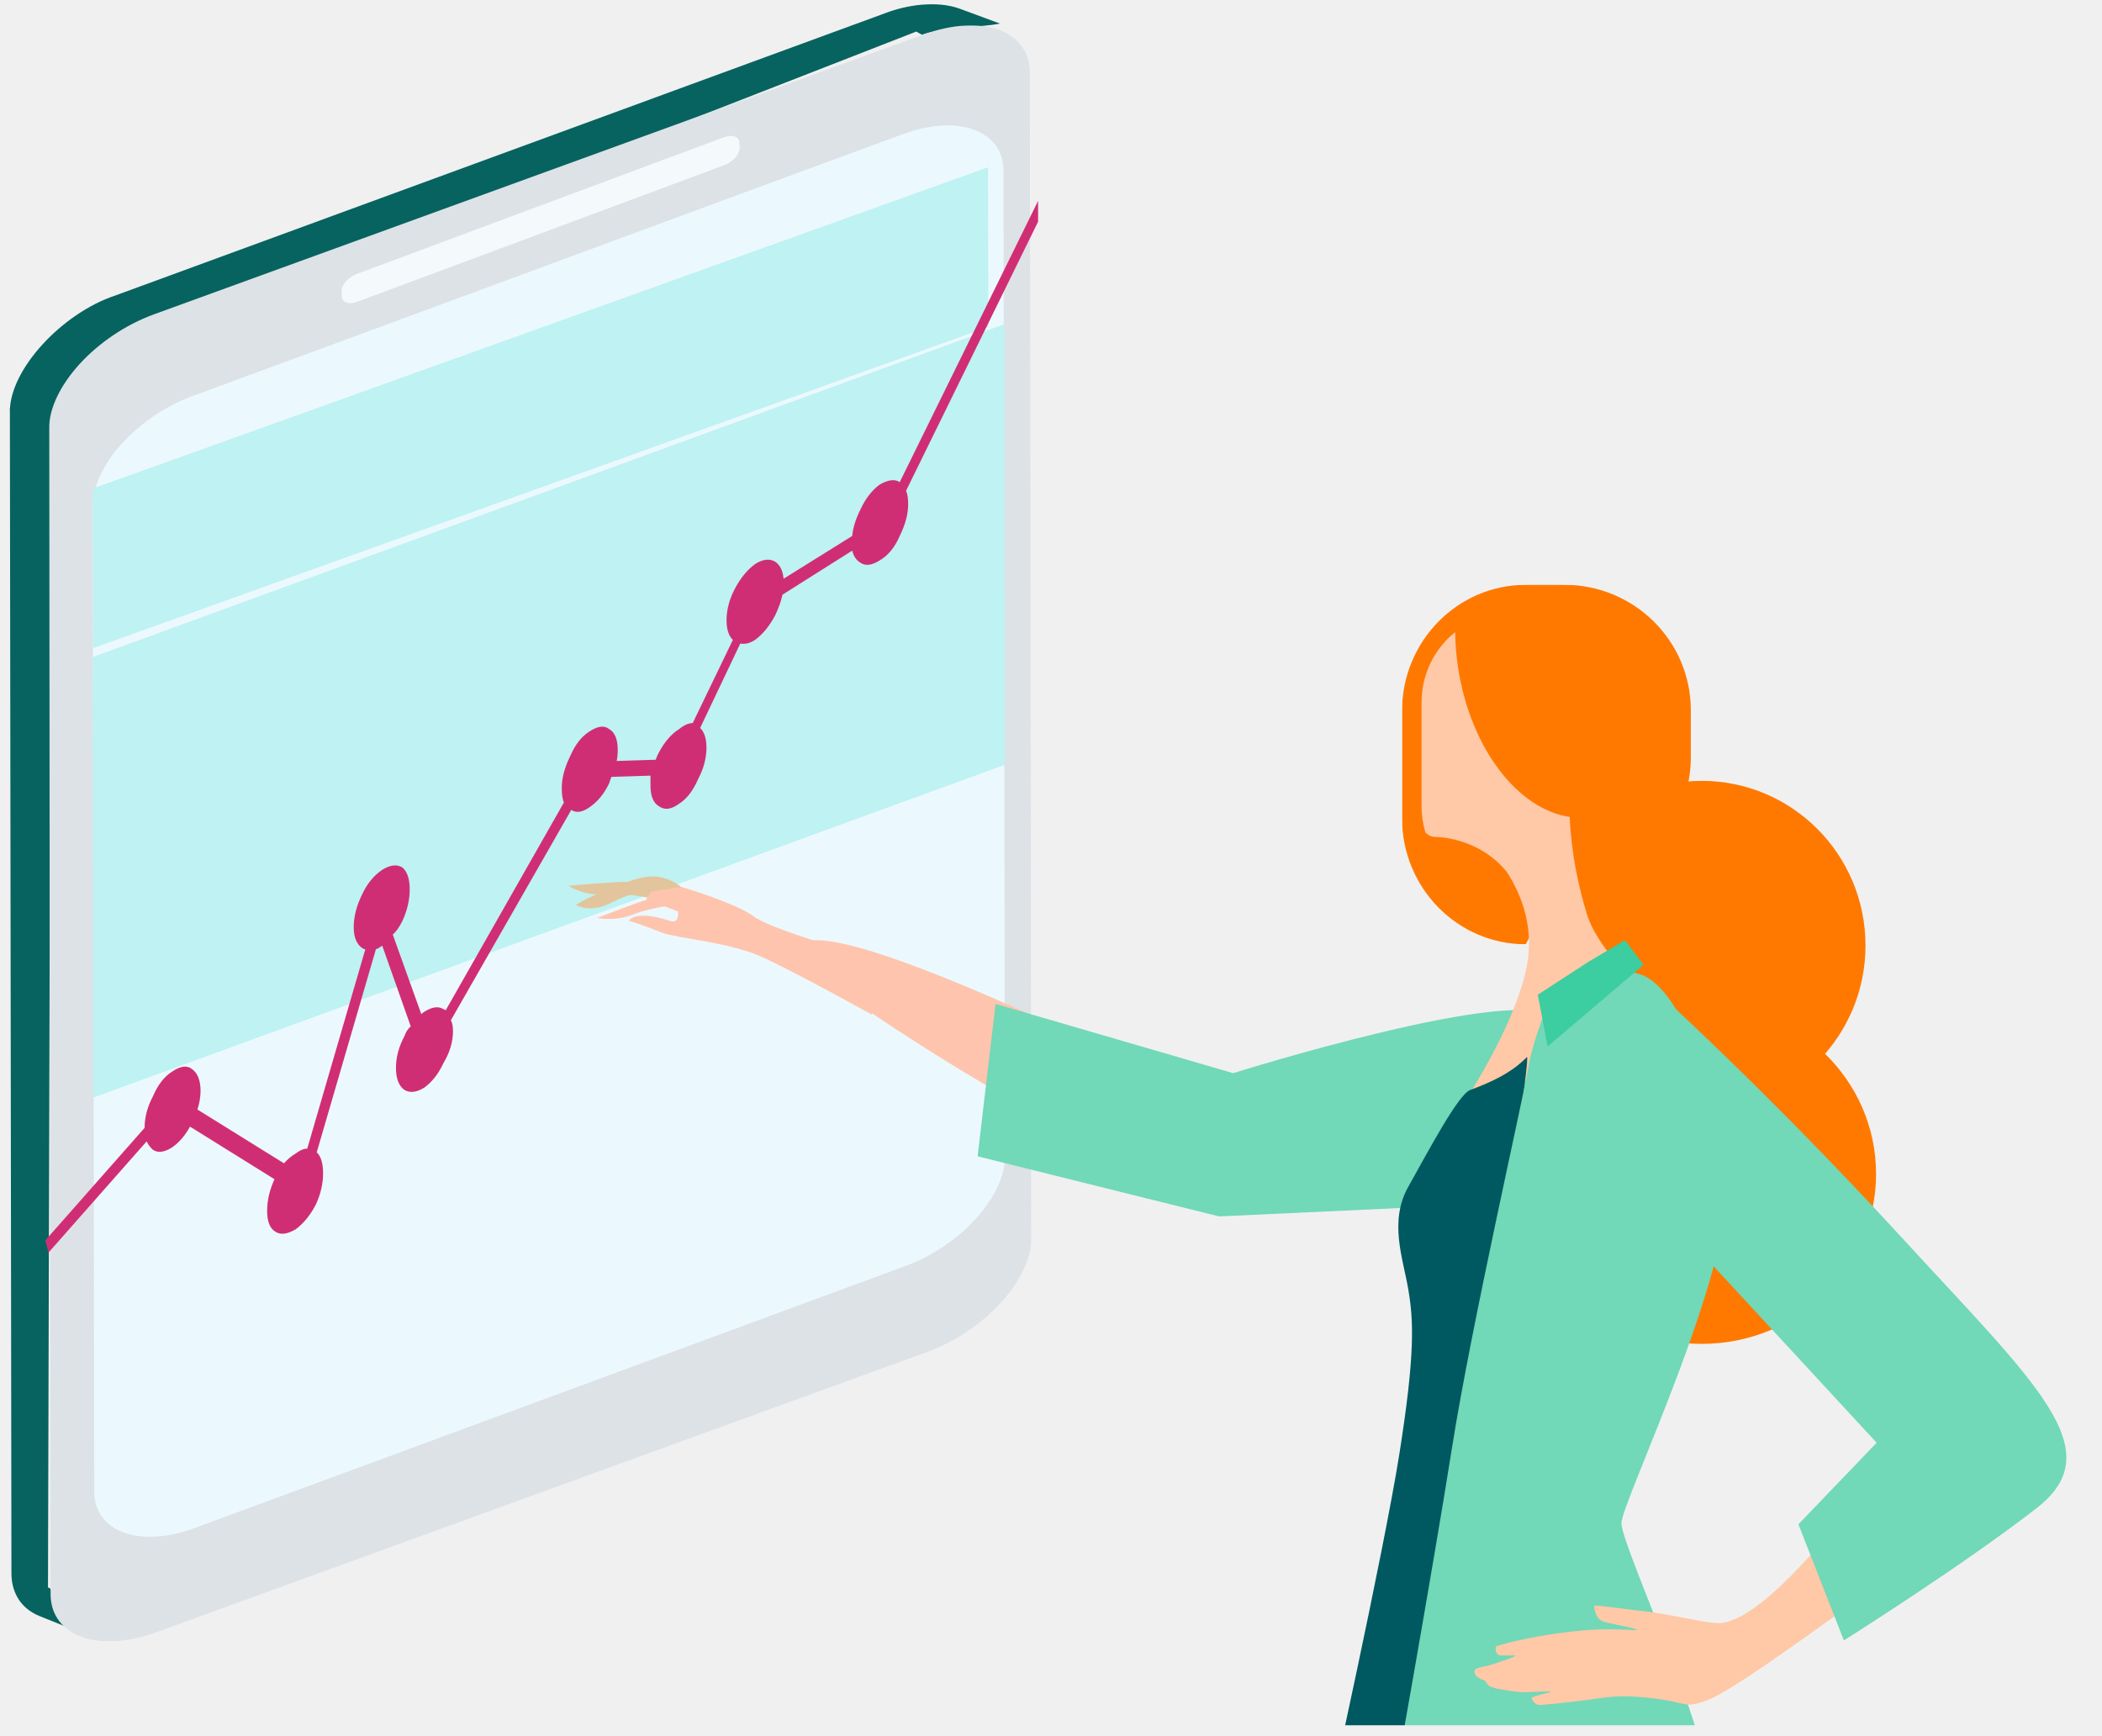
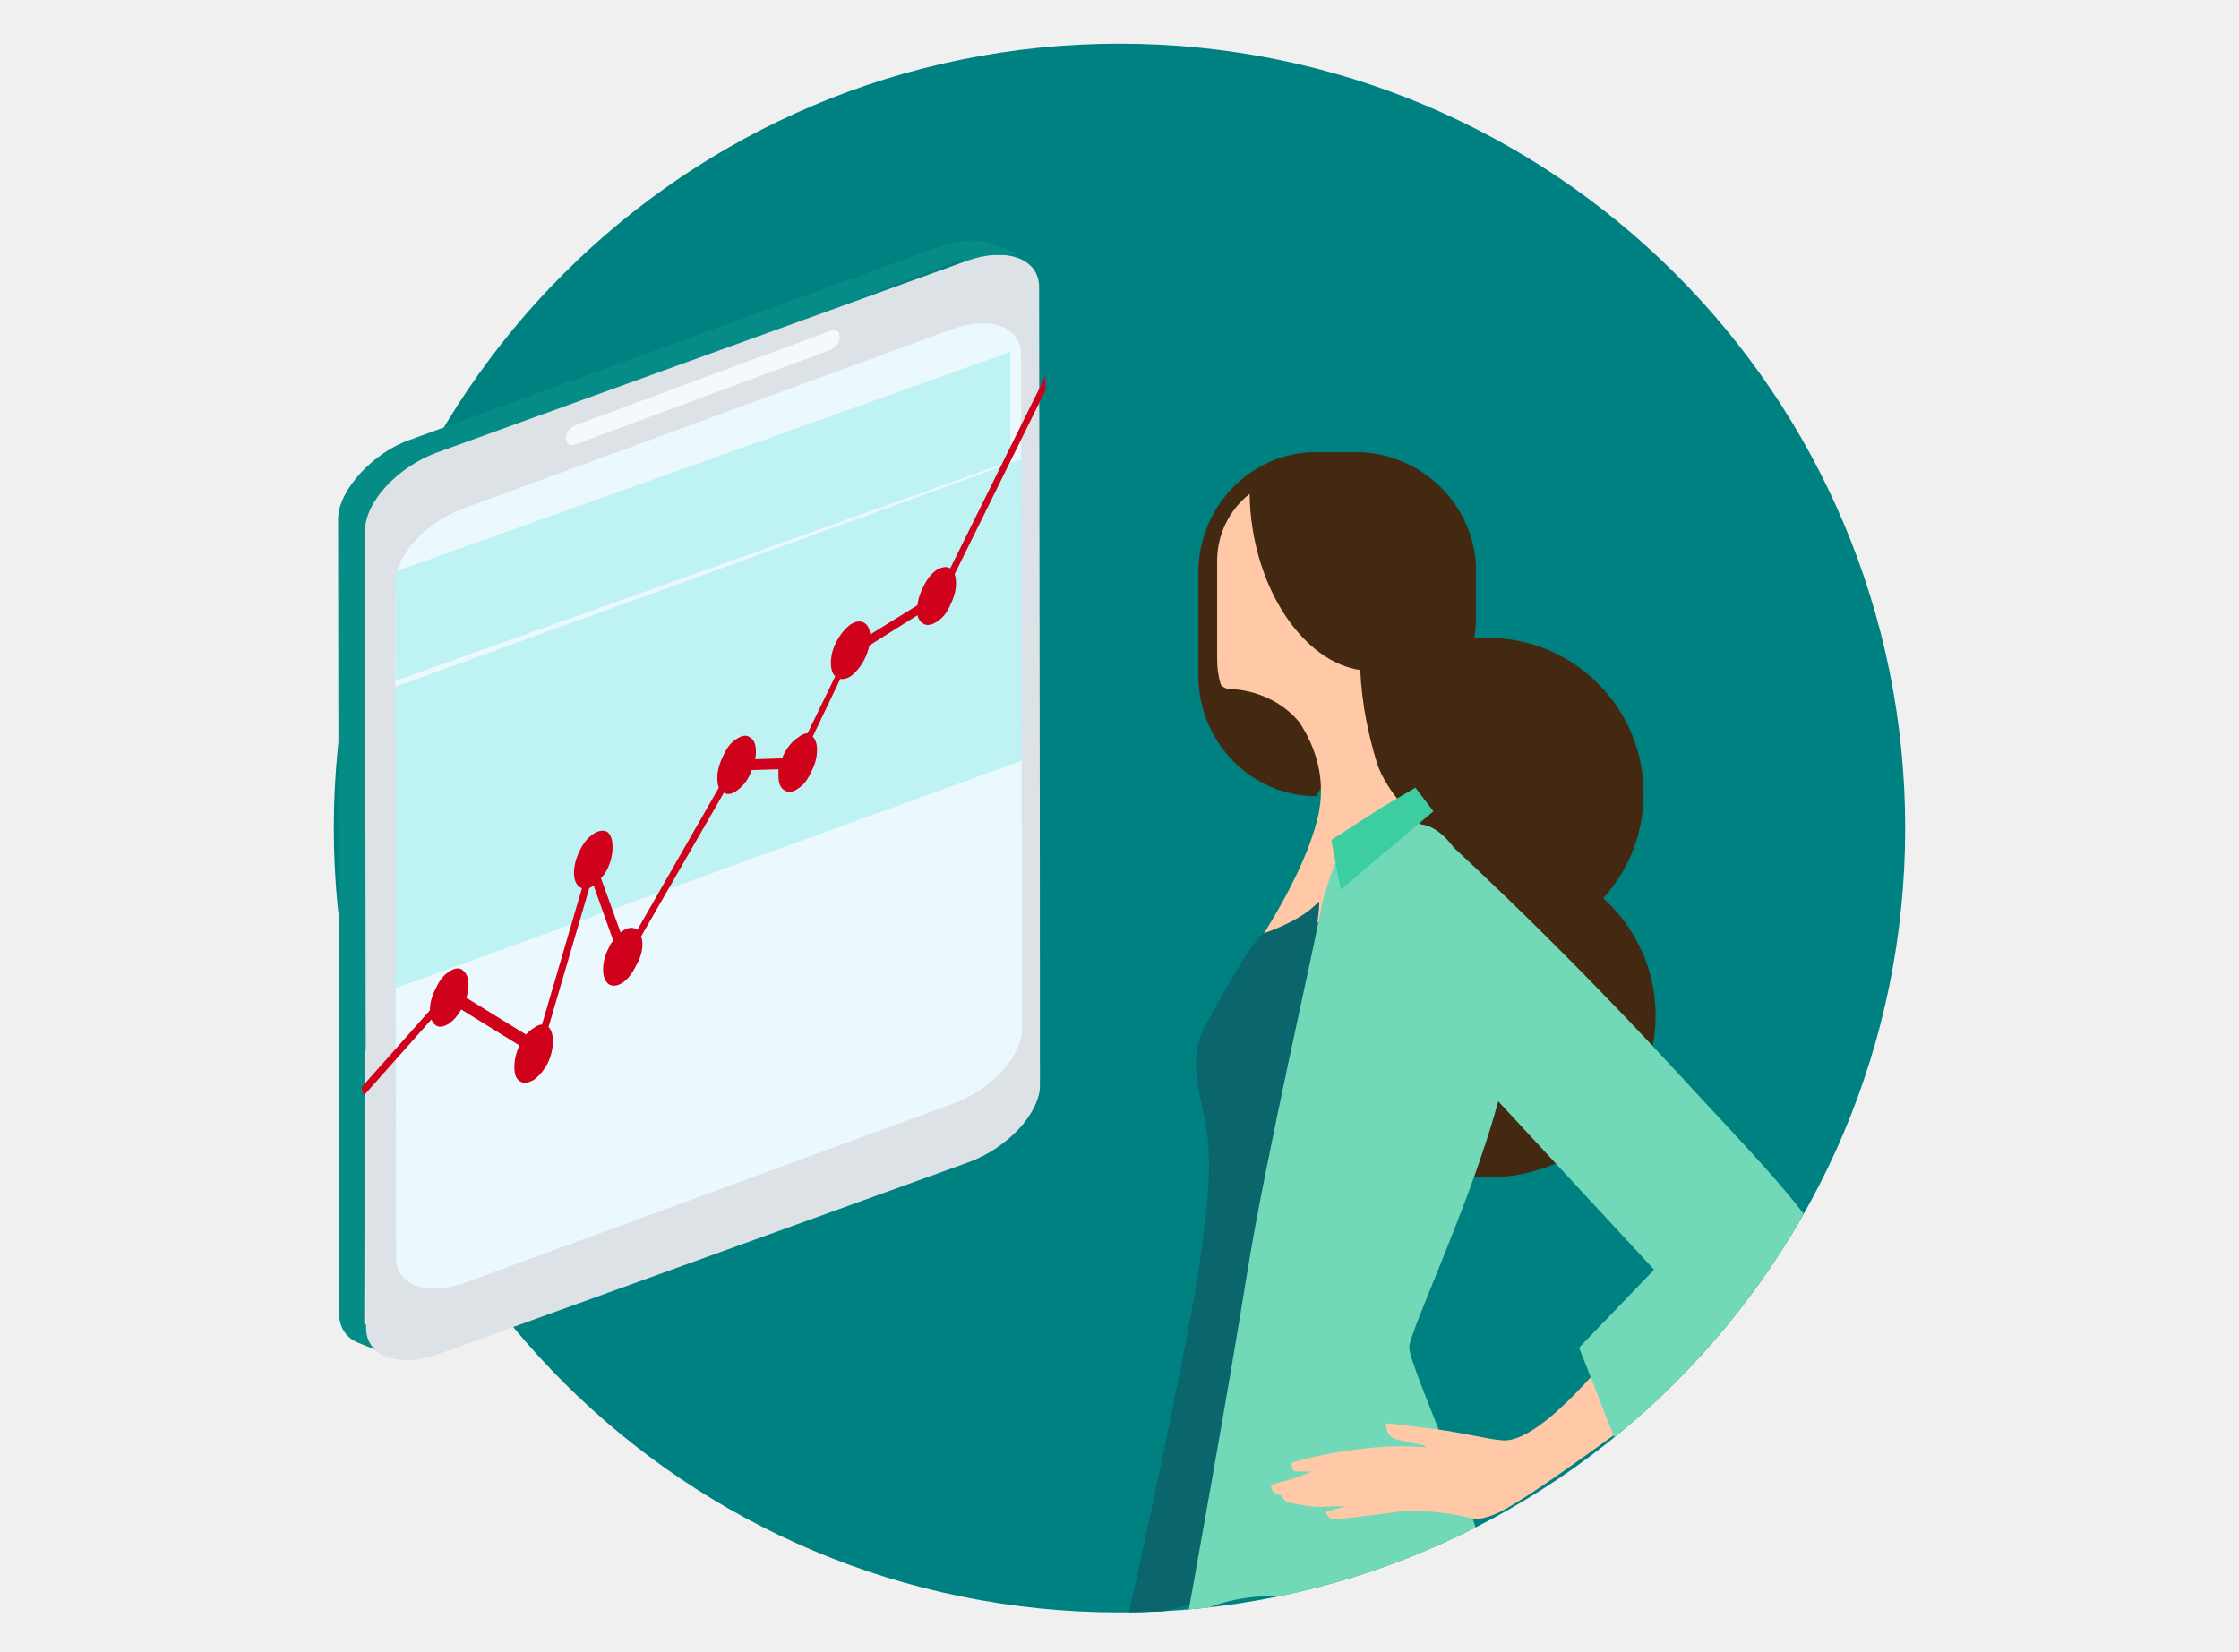
- <svg xmlns="http://www.w3.org/2000/svg" xmlns:xlink="http://www.w3.org/1999/xlink" width="201" height="166" viewBox="0 0 201 166">
+ <svg xmlns="http://www.w3.org/2000/svg" xmlns:xlink="http://www.w3.org/1999/xlink" width="225" height="166" viewBox="0 0 225 166">
  <defs>
-     <path id="a" d="M0 .406h94.675V40.75H0z" />
-     <path id="c" d="M.575.429h93.929v154.538H.575V31.993z" />
-     <path id="e" d="M0 0h152.151v120.925H0z" />
-     <path id="g" d="M.11.512h10.717V2.69H.109z" />
-     <path id="i" d="M.518.557h26.616v34.375H.518z" />
-     <path id="k" d="M.53.554h22.532V28.08H.53z" />
+     <ellipse id="a" cx="104.5" cy="80.232" rx="78.956" ry="78.841" />
+     <path id="c" d="M.52.015h26.72v34.594H.52z" />
+     <path id="e" d="M.534.012h22.747V27.58H.534z" />
+     <path id="g" d="M0 .292h68.385v29.004H0z" />
+     <path id="i" d="M.416.308h67.846v111.097H.416V23z" />
  </defs>
-   <g fill="none" fill-rule="evenodd">
-     <path fill="#066360" d="M4.785 151.897c.824 1.27 1.628 3.402 2.504 4.07l-3.511-1.412c-2.014-.813-2.683-2.541-2.683-4.055h-.001L.945 38.992l3.51 1.399.426.561-.292 110.87.196.075z" />
-     <g transform="translate(.945)">
-       <mask id="b" fill="#fff">
-         <use xlink:href="#a" />
+   <g fill="none" fill-rule="evenodd" transform="translate(8 3)">
+     <mask id="b" fill="#fff">
+       <use xlink:href="#a" />
+     </mask>
+     <use fill="#008181" xlink:href="#a" />
+     <g mask="url(#b)">
+       <path fill="#432911" d="M124.575 99.08c0 8.984 7.565 16.271 16.901 16.271 9.334 0 16.901-7.287 16.901-16.272 0-8.988-7.567-16.275-16.901-16.275-9.336 0-16.9 7.287-16.9 16.275" />
+       <g transform="matrix(-1 0 0 1 139.666 42.422)">
+         <mask id="d" fill="#fff">
+           <use xlink:href="#c" />
+         </mask>
+         <path fill="#432911" d="M27.24 22.475c0 6.703-5.319 12.134-11.875 12.134l-2.97-5.762C5.835 28.847.52 23.41.52 16.7v-4.548C.52 5.45 5.836.015 12.394.015h2.971c6.556 0 11.876 5.435 11.876 12.138v10.322z" mask="url(#d)" />
+       </g>
+       <g transform="matrix(-1 0 0 1 140.873 42.422)">
+         <mask id="f" fill="#fff">
+           <use xlink:href="#e" />
+         </mask>
+         <path fill="#432911" d="M.534 16.53v-4.503C.534 5.392 6 .012 12.74.012h3.054c2.788 0 5.35.927 7.404 2.481a26.6 26.6 0 0 1-.632 8.198c-2.049 8.755-8.003 15.268-14.629 16.89C3.587 25.744.534 21.49.534 16.53" mask="url(#f)" />
+       </g>
+       <path fill="#432911" d="M125.783 76.773c0 8.655 7.029 15.675 15.693 15.675 8.665 0 15.694-7.02 15.694-15.675 0-8.656-7.029-15.667-15.694-15.667-8.664 0-15.693 7.01-15.693 15.667" />
+       <path fill="#FFC8A6" d="M117.578 46.64c.013 1.105.1 2.239.28 3.39 1.192 7.727 5.8 13.594 10.838 14.319.155 3.496.847 6.644 1.67 9.319.94 3.046 4.441 6.27 4.441 6.27.853 5.395-17.163 13.314-16.736 12.444.428-.87 4.863-7.224 6.319-13.06 1.013-4.057-.29-7.409-1.814-9.725-2.813-3.378-6.898-3.327-6.898-3.327a1.35 1.35 0 0 1-.995-.443 8.805 8.805 0 0 1-.369-2.516v-9.922a8.55 8.55 0 0 1 3.264-6.748" />
+       <path fill="#0B656C" d="M113.68 157.729l-8.42 2.224s5.489-24.662 7.02-34.294c1.53-9.64 1.363-12.792.85-15.776-.507-2.973-1.87-6.48 0-9.811 1.875-3.325 4.793-8.848 5.954-9.285 1.875-.701 3.919-1.574 5.448-3.153.841-.865-10.852 70.095-10.852 70.095" />
+       <path fill="#71D8B8" d="M111.296 159.73s4.143-22.912 5.984-34.485c1.84-11.569 6.9-33.552 7.36-36.33.463-2.775 2.07-6.482 2.07-6.482s4.372-3.238 8.284-2.545c3.913.698 7.134 9.49 8.745 18.052 1.61 8.563-10.126 32.397-10.126 34.48 0 2.083 8.282 19.667 8.282 24.761v5.786s-20.479-9.953-30.599-3.238" />
+       <path fill="#3CCDA0" d="M134.24 76.174l-3.478 2.044-4.98 3.218.955 4.985 9.307-7.874z" />
+       <path fill="#FFC8A6" d="M154.536 132.228s-7.583 9.936-11.567 9.542c-1.246-.124-1.167-.142-3.881-.66-2.71-.515-3.239-.487-5.392-.774-2.171-.286-2.424-.262-2.424-.262s0 1.209.817 1.525c.733.28 2.565.514 3.18.769.613.256-1.544-.166-4.782.088-3.24.259-6.386.92-7.73 1.291-.85.234-.968.283-.968.328 0 .386.032.745.426.82.347.057 1.577-.035 1.504.022-.277.224-2.21.854-2.539.938-.35.082-.83.184-1.124.283-.597.203-.316.916.716 1.2.014.008.243.5.558.607.156.05.274.096.436.14.185.053.4.055.583.1.696.156 1.396.247 2.068.285.278.022 2.699-.163 2.699-.016 0 0-1.904.426-1.868.569.073.317.438.706.778.683.61-.052 1.543-.117 4.079-.43 2.8-.347 3.381-.63 6.97-.201 3.13.376 2.824 1.01 5.045.172 2.974-1.125 13.798-9.37 15.807-10.658 2.015-1.288-3.39-6.361-3.39-6.361" />
+       <path fill="#71D8B8" d="M158.22 124.617l-24.36-26.32s-2.95-6.932-2.804-10.46c.175-4.182 5.197-7.324 5.197-7.324s11.103 9.943 24.244 24.231c13.144 14.298 20.333 20.57 13.144 26.15-7.185 5.579-18.576 12.726-18.576 12.726l-4.378-11.16 7.533-7.843z" />
+     </g>
+     <path fill="#058C87" d="M28.748 130.067c.595.914 1.176 2.446 1.808 2.926l-2.535-1.015c-1.455-.584-1.939-1.827-1.939-2.915L25.975 48.9l2.535 1.006.307.404-.21 79.703.141.054z" />
+     <g transform="translate(25.975 20.87)">
+       <mask id="h" fill="#fff">
+         <use xlink:href="#g" />
      </mask>
-       <path fill="#066360" d="M3.856 40.751l-.895-.056L0 39.34c0-4.004 4.973-9.376 10.061-11.072L83.67 1.272C85.74.47 88.617.025 90.835.834l3.84 1.421c-1.865.382-5.437.322-7.47 1.068l-.527-.306L45.78 18.969l-29.3 10.92c-3.69 3.087-10.298 7.797-12.625 10.862" mask="url(#b)" />
+       <path fill="#058C87" d="M2.786 29.296l-.647-.04L0 28.281c0-2.878 3.593-6.74 7.268-7.96L60.436.916C61.931.338 64.01.018 65.611.599l2.774 1.022c-1.347.275-3.927.232-5.395.768l-.381-.22-29.541 11.468-21.163 7.85c-2.665 2.22-7.44 5.605-9.12 7.809" mask="url(#h)" />
    </g>
-     <g transform="translate(4.117 2)">
-       <mask id="d" fill="#fff">
-         <use xlink:href="#c" />
+     <g transform="translate(28.265 22.307)">
+       <mask id="j" fill="#fff">
+         <use xlink:href="#i" />
      </mask>
-       <path fill="#DDE2E6" d="M10.62 28.056l6.941-2.524 21.396-7.78 45.267-16.46c5.55-2.016 10.117-.378 10.133 3.633l.147 111.45c.02 4.02-4.492 8.948-10.062 10.963l-73.605 26.764C5.306 156.119.738 154.49.721 150.47L.575 39.02c-.017-4.008 4.513-8.947 10.045-10.964" mask="url(#d)" />
+       <path fill="#DDE2E6" d="M7.67 20.17l5.015-1.815 15.454-5.593L60.837.93c4.008-1.45 7.307-.272 7.319 2.611l.106 80.12c.015 2.892-3.245 6.434-7.268 7.883l-53.166 19.24c-3.996 1.45-7.295.28-7.307-2.611l-.105-80.12c-.013-2.882 3.26-6.432 7.255-7.883" mask="url(#j)" />
    </g>
-     <path fill="#EBF9FF" d="M18.396 37.882c23.258-8.545 44.698-16.512 67.955-25.057 5.261-1.932 9.59-.363 9.606 3.479l.138 94.278c.02 3.852-4.257 8.571-9.538 10.501L18.603 146.14c-5.245 1.933-9.573.373-9.59-3.478l-.139-94.278c-.015-3.84 4.278-8.57 9.522-10.501" />
-     <path fill="#F4FAFC" d="M34.12 26.2c3.56-1.334 31.55-11.74 35.11-13.073.806-.302 1.469-.057 1.471.542l.021.482c.003.602-.652 1.339-1.46 1.64L34.151 28.864c-.802.3-1.466.058-1.468-.544l-.021-.482c-.002-.599.655-1.337 1.458-1.639" />
-     <path fill="#BFF2F2" d="M8.874 46.72l.035 15.267 85.6-30.724-.034-15.266zM8.874 62.835l.028 42.143 87.193-31.842-.026-42.143z" />
-     <g fill="#D02E74">
-       <path d="M4.637 119.795l9.392-10.643c.135.31.335.584.606.818.472.314 1.076.234 1.82-.234.672-.468 1.244-1.13 1.714-1.988l8.08 5.03c-.471 1.014-.705 2.025-.705 3.04 0 1.013.266 1.677.806 1.988.47.311 1.11.234 1.918-.234.74-.547 1.382-1.326 1.92-2.339.472-1.015.706-2.025.706-3.04 0-.936-.202-1.6-.606-1.989l5.656-19.415c.204-.08.404-.194.606-.35l2.726 7.719c-.268.234-.47.545-.603.935-.54 1.013-.81 2.028-.81 3.041 0 1.015.27 1.717.81 2.105.537.311 1.177.234 1.916-.234.742-.545 1.348-1.323 1.818-2.339.606-1.015.91-2.025.91-3.04 0-.468-.068-.82-.203-1.053l11.513-20.117c.47.312 1.044.234 1.719-.233.806-.548 1.444-1.327 1.917-2.34.068-.234.135-.43.202-.584l3.736-.117v.935c0 1.013.271 1.675.808 1.989.54.39 1.178.313 1.921-.234.74-.468 1.345-1.25 1.816-2.34.54-1.012.808-2.027.808-3.04 0-.859-.202-1.481-.604-1.872l3.836-8.07c.47.08.943-.04 1.414-.35.739-.545 1.381-1.324 1.918-2.34.336-.701.574-1.366.707-1.988l6.666-4.21c.135.545.404.935.808 1.17.472.313 1.076.233 1.82-.235.805-.467 1.444-1.246 1.916-2.339.538-1.092.808-2.105.808-3.04 0-.546-.066-.976-.2-1.287L99.267 21.2v-1.989l-13.232 26.9c-.472-.313-1.11-.234-1.917.234-.743.545-1.347 1.326-1.82 2.34-.47.935-.739 1.791-.807 2.572l-6.565 4.094c-.066-.782-.335-1.324-.808-1.638-.537-.313-1.18-.234-1.918.234-.74.545-1.38 1.327-1.92 2.34-.539 1.012-.805 2.027-.805 3.04 0 .859.2 1.48.604 1.872l-3.838 7.953c-.404 0-.84.196-1.31.584-.744.468-1.382 1.207-1.922 2.223a3.192 3.192 0 0 0-.303.701l-3.736.117c.068-.31.1-.664.1-1.052 0-1.013-.27-1.678-.807-1.989-.473-.388-1.111-.31-1.917.234-.743.468-1.347 1.247-1.82 2.34-.537 1.092-.808 2.105-.808 3.04 0 .625.069 1.093.202 1.404L42.61 96.637c-.067-.08-.136-.117-.203-.117-.47-.31-1.076-.234-1.818.234a1.25 1.25 0 0 0-.303.234l-2.726-7.602c.337-.313.64-.74.909-1.287.47-1.012.708-2.028.708-3.04 0-1.013-.238-1.715-.708-2.106-.54-.313-1.178-.234-1.92.234-.807.545-1.445 1.327-1.916 2.34-.54 1.09-.81 2.144-.81 3.157 0 .936.27 1.6.81 1.988.133.078.234.117.3.117l-5.554 19.064c-.335 0-.707.155-1.11.468a4.36 4.36 0 0 0-1.111.936l-8.282-5.146a5.694 5.694 0 0 0 .303-1.755c0-1.013-.27-1.714-.808-2.105-.472-.39-1.11-.313-1.916.234-.744.468-1.348 1.25-1.82 2.34-.538 1.012-.808 2.027-.808 3.04l-9.491 10.76.3 1.17z" />
-     </g>
-     <g transform="translate(48 44.075)">
-       <mask id="f" fill="#fff">
-         <use xlink:href="#e" />
-       </mask>
-       <g mask="url(#f)">
-         <path fill="#FFC4AD" d="M64.148 67.177c-9.815-.328-35.23-18.815-35.23-18.815s-7.55-9.547 30.027 8.532c11.288 5.436 7.632 10.363 5.203 10.283" />
-         <path fill="#71D8B8" d="M47.2 51.939l22.72 6.62s27.877-8.753 30.735-5.191c3.391 4.222 6.482 17.107 6.482 17.107l-38.565 1.783-23.09-5.746L47.2 51.939z" />
-         <g transform="matrix(-1 0 0 1 17.18 39.748)">
-           <mask id="h" fill="#fff">
-             <use xlink:href="#g" />
-           </mask>
-           <path fill="#E2C59C" d="M.258 2.69s-.45-.844.216-1.218C1.562.855 4.102.584 5.004.518c1.01-.064 5.823.37 5.823.37s-1.486.983-3.411.811c-2.83-.249-7.158.99-7.158.99" mask="url(#h)" />
-         </g>
-         <path fill="#E2C59C" d="M16.12 41.672c-1.51-.937-3.47-.533-5.677.59-2.093 1.067-3.37.204-3.37.204s1.292-.864 4.69-2.114c.951-.356 2.01-.671 2.995-.592 2.979.229 5.267 4.34 1.362 1.912" />
-         <path fill="#FFC4AD" d="M13.797 41.934l.476-.747 2.936-.423s5.143 1.517 6.882 2.814c1.746 1.299 9.689 3.404 10.568 3.934.873.533.7 5.443.7 5.443s-7.486-4.16-10.59-5.55c-3.099-1.386-8.187-1.77-9.419-2.269-2.106-.843-3.224-1.151-3.224-1.151s.592-1.114 3.976.02c.891.292.735-.905.735-.905l-3.04-1.166z" />
-         <path fill="#FFC4AD" d="M18.19 42.287s-2.63-.746-3.971-.429c-.936.228-5.125 1.858-5.125 1.858s1.673.354 3.358-.304c2.464-.952 5.739-1.125 5.739-1.125" />
-         <path fill="#FF7900" d="M98.04 68.196c0 8.974 7.465 16.253 16.678 16.253 9.21 0 16.677-7.279 16.677-16.253 0-8.979-7.467-16.257-16.677-16.257-9.213 0-16.678 7.278-16.678 16.257" />
-         <g transform="matrix(-1 0 0 1 113.202 11.301)">
-           <mask id="j" fill="#fff">
-             <use xlink:href="#i" />
-           </mask>
-           <path fill="#FF7900" d="M27.134 22.875c0 6.66-5.299 12.057-11.829 12.057l-2.96-5.726C5.815 29.206.519 23.804.519 17.138v-4.52c0-6.66 5.296-12.06 11.828-12.06h2.96c6.53 0 11.828 5.4 11.828 12.06v10.257z" mask="url(#j)" />
-         </g>
-         <g transform="matrix(-1 0 0 1 114.213 11.301)">
-           <mask id="l" fill="#fff">
-             <use xlink:href="#k" />
-           </mask>
-           <path fill="#FF7900" d="M.53 17.045V12.55C.53 5.926 5.942.554 12.62.554h3.026c2.761 0 5.299.927 7.333 2.478a26.76 26.76 0 0 1-.626 8.184c-2.03 8.741-7.927 15.244-14.49 16.863-4.31-1.834-7.334-6.08-7.334-11.034" mask="url(#l)" />
-         </g>
-         <path fill="#FF7900" d="M99.051 46.347c0 8.697 7.017 15.751 15.667 15.751 8.65 0 15.667-7.054 15.667-15.75 0-8.7-7.017-15.744-15.667-15.744-8.65 0-15.667 7.045-15.667 15.743" />
-         <path fill="#FFC8A6" d="M91.148 16.381c.012 1.102.099 2.234.276 3.383 1.174 7.712 5.712 13.567 10.675 14.29.153 3.49.834 6.632 1.646 9.301.925 3.04 4.374 6.257 4.374 6.257.84 5.385-16.906 13.289-16.485 12.42.421-.868 4.79-7.209 6.224-13.034.997-4.049-.286-7.394-1.787-9.705-2.771-3.372-6.795-3.32-6.795-3.32-.388 0-.736-.175-.98-.443a8.896 8.896 0 0 1-.363-2.512v-9.902c0-2.746 1.26-5.181 3.215-6.735" />
-         <path fill="#005960" d="M87.208 126.932l-8.372 2.219s5.457-24.596 6.98-34.202c1.52-9.614 1.355-12.758.845-15.733-.505-2.965-1.859-6.462 0-9.785 1.864-3.316 4.765-8.824 5.92-9.26 1.864-.7 3.896-1.57 5.416-3.144.837-.863-10.79 69.905-10.79 69.905" />
-         <path fill="#194866" d="M114.12 129.446l-2.086 66.41s2.756 18.007 2.984 24.009c.503 13.518-.077 54.075-.077 54.075l-12.01.49s-8.465-73.314-9.558-79.668c-1.088-6.354-13.375-57.427-6.276-70.134 7.097-12.705 27.023 4.818 27.023 4.818" />
-         <path fill="#71D8B8" d="M84.9 128.956s4.111-22.948 5.939-34.539c1.825-11.587 6.847-33.605 7.302-36.388.46-2.779 2.055-6.49 2.055-6.49s4.338-3.244 8.22-2.55c3.883.699 7.08 9.505 8.678 18.08 1.598 8.576-10.048 32.448-10.048 34.534 0 2.087 8.219 19.699 8.219 24.801v5.794s-20.322-9.968-30.364-3.242" />
-         <path fill="#3CCDA0" d="M107.382 45.843l-3.426 2.026-4.905 3.19.94 4.944 9.168-7.807z" />
-         <path fill="#FFC8A6" d="M127.576 101.72s-7.54 9.818-11.5 9.429c-1.239-.123-1.16-.14-3.86-.652-2.693-.509-3.22-.482-5.36-.765-2.159-.283-2.41-.258-2.41-.258s0 1.193.812 1.506c.729.277 2.55.507 3.163.76.608.253-1.536-.165-4.756.087-3.22.256-6.349.909-7.684 1.276-.847.23-.964.279-.964.323 0 .382.032.737.424.81.345.057 1.568-.033 1.495.022-.276.222-2.196.844-2.524.927-.347.081-.825.182-1.117.28-.594.2-.315.905.711 1.186.014.007.242.494.555.6.155.049.272.094.433.138.184.052.398.054.58.098.692.154 1.388.245 2.057.282.276.022 2.683-.16 2.683-.016 0 0-1.893.422-1.858.562.073.313.436.699.774.675.607-.05 1.534-.116 4.055-.424 2.784-.343 3.362-.624 6.93-.2 3.113.372 2.809.999 5.017.17 2.956-1.11 13.718-9.257 15.716-10.53 2.003-1.273-3.372-6.286-3.372-6.286" />
-         <path fill="#71D8B8" d="M131.451 93.903l-24.189-26.184s-2.93-6.897-2.785-10.406c.174-4.16 5.16-7.286 5.16-7.286s11.026 9.891 24.075 24.105c13.053 14.224 20.19 20.464 13.053 26.014-7.135 5.55-18.447 12.66-18.447 12.66l-4.347-11.1 7.48-7.803z" />
-       </g>
-     </g>
+     <path fill="#EBF9FF" d="M38.58 48.102c16.799-6.142 32.285-11.87 49.084-18.013 3.8-1.388 6.928-.26 6.94 2.501l.099 67.776c.014 2.77-3.075 6.162-6.89 7.55L38.73 125.928c-3.788 1.39-6.915.268-6.927-2.5l-.1-67.776c-.011-2.76 3.09-6.161 6.878-7.55" />
+     <path fill="#F4FAFC" d="M49.937 39.705c2.572-.96 22.789-8.44 25.36-9.399.583-.217 1.062-.04 1.063.39l.015.347c.003.432-.47.962-1.054 1.178l-25.362 9.4c-.579.216-1.058.04-1.06-.392l-.015-.346c-.002-.43.473-.962 1.053-1.178" />
+     <path fill="#BFF2F2" d="M31.702 54.456l.025 10.975 61.83-22.087-.024-10.975zM31.702 66.041l.02 30.296 62.981-22.89-.019-30.296z" />
+     <path fill="#D0021B" d="M28.549 107.13l6.8-7.655c.099.224.243.42.44.589.342.225.779.168 1.317-.168.487-.337.901-.813 1.242-1.43l5.85 3.617c-.34.73-.51 1.457-.51 2.187 0 .729.192 1.207.583 1.43.34.224.804.169 1.39-.168.535-.394 1-.954 1.389-1.682.342-.73.512-1.458.512-2.188 0-.673-.147-1.15-.44-1.43l4.096-13.965c.148-.057.292-.14.439-.252l1.974 5.552a1.52 1.52 0 0 0-.437.673c-.39.729-.587 1.459-.587 2.188 0 .73.196 1.234.587 1.514.389.224.852.168 1.388-.168.536-.393.975-.953 1.316-1.683.439-.73.658-1.457.658-2.187 0-.337-.048-.59-.146-.757l8.336-14.47c.34.224.756.168 1.245-.168.583-.394 1.045-.954 1.388-1.683.05-.168.098-.31.146-.42l2.705-.084v.673c0 .728.196 1.204.585 1.43.39.28.853.225 1.391-.169.536-.336.974-.898 1.315-1.682.39-.729.585-1.459.585-2.187 0-.618-.146-1.065-.437-1.346l2.777-5.805c.34.057.683-.029 1.024-.252.535-.392 1-.953 1.39-1.683a6.5 6.5 0 0 0 .511-1.43l4.826-3.029c.098.392.293.673.585.842.343.225.78.168 1.318-.169.584-.336 1.046-.896 1.388-1.682.389-.786.585-1.514.585-2.187 0-.392-.048-.702-.145-.926l9.14-18.507v-1.43l-9.58 19.348c-.342-.225-.804-.168-1.388.169-.538.392-.975.954-1.318 1.682-.34.673-.535 1.289-.585 1.851l-4.753 2.944c-.048-.562-.243-.952-.585-1.177-.389-.226-.854-.169-1.39.168-.534.392-.998.954-1.389 1.682-.39.729-.583 1.46-.583 2.188 0 .617.145 1.065.437 1.346l-2.779 5.72c-.292 0-.608.141-.949.42-.538.337-1 .869-1.39 1.6a2.288 2.288 0 0 0-.22.504l-2.706.084c.05-.224.074-.478.074-.757 0-.729-.196-1.206-.585-1.43-.343-.28-.805-.224-1.388.168-.539.337-.976.897-1.318 1.683-.39.785-.585 1.514-.585 2.187 0 .449.05.786.146 1.01l-8.19 14.3c-.048-.057-.098-.084-.146-.084-.34-.223-.78-.168-1.316.169a.904.904 0 0 0-.22.168l-1.974-5.468c.244-.226.463-.532.658-.926.34-.728.513-1.458.513-2.187 0-.728-.172-1.233-.513-1.514-.39-.226-.853-.168-1.39.168-.584.392-1.047.954-1.387 1.683-.39.784-.587 1.543-.587 2.271 0 .673.196 1.15.587 1.43.096.056.17.084.218.084L46.465 99.98c-.243 0-.512.11-.805.336a3.152 3.152 0 0 0-.804.673l-5.996-3.701c.146-.448.22-.868.22-1.262 0-.729-.197-1.233-.586-1.514-.342-.281-.804-.226-1.388.168-.538.336-.975.898-1.318 1.682-.389.729-.585 1.46-.585 2.188l-6.872 7.74.218.84z" />
  </g>
</svg>
